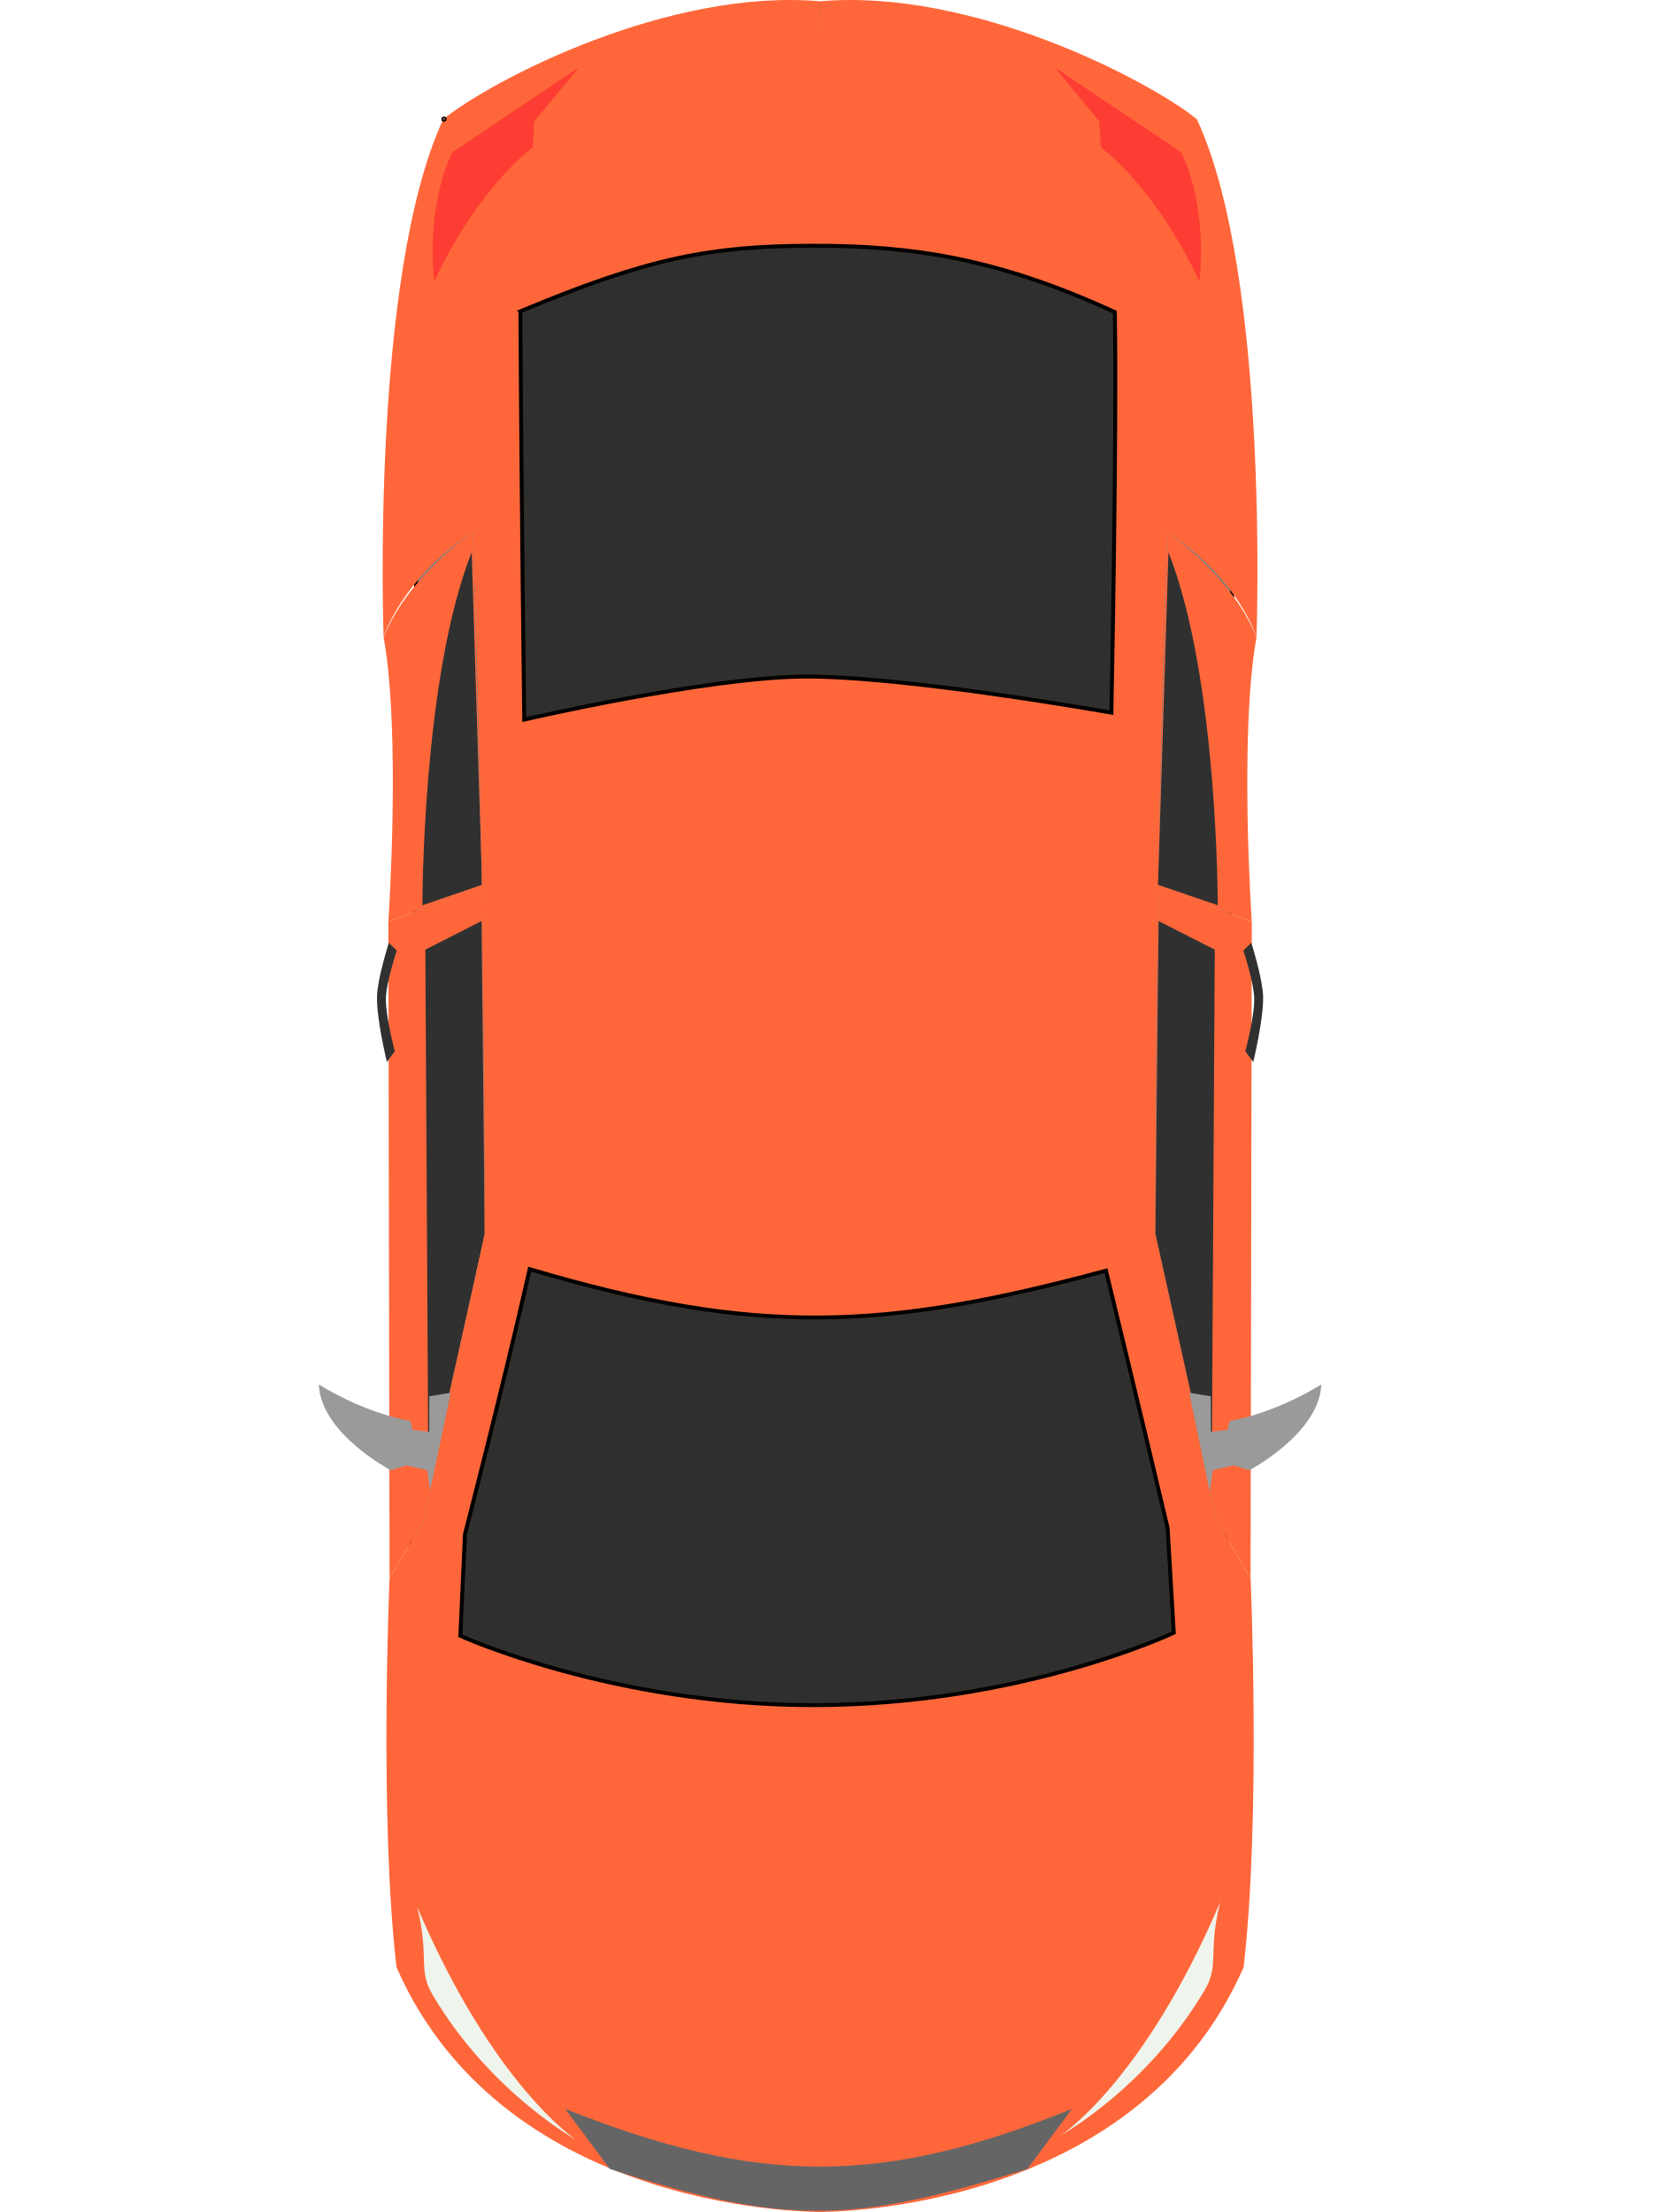
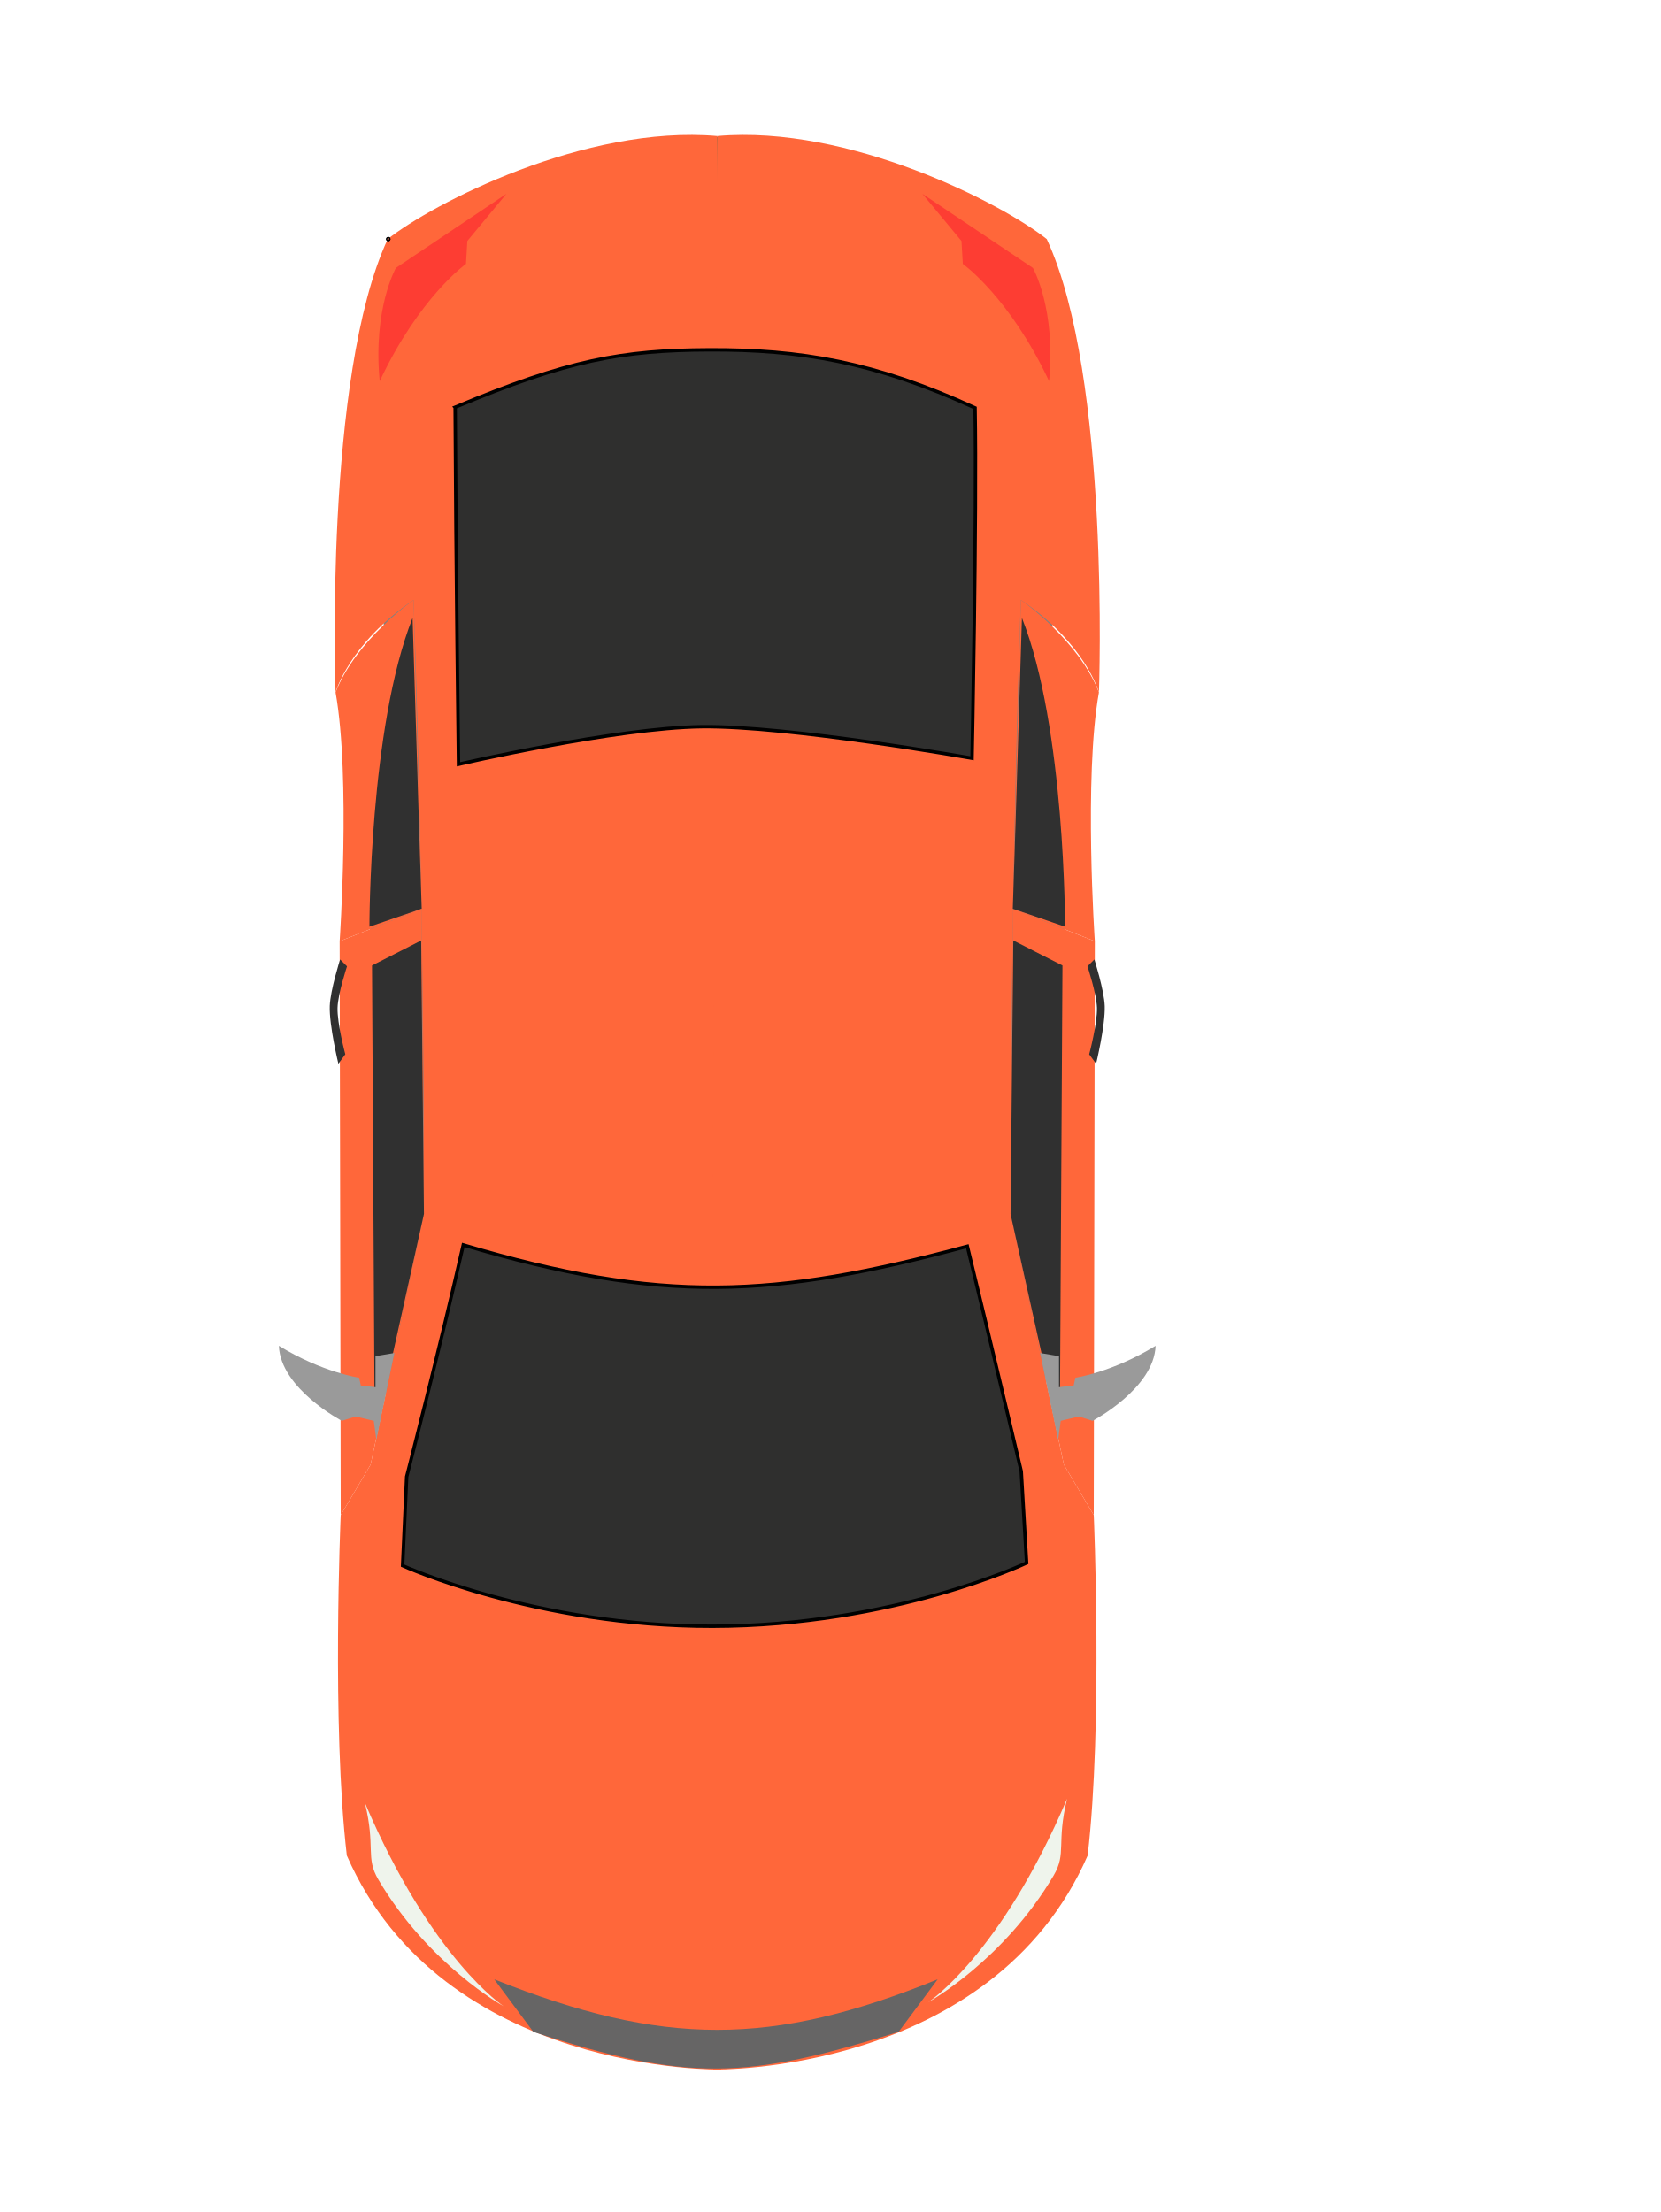
- <svg xmlns="http://www.w3.org/2000/svg" width="113mm" height="150.568mm" viewBox="-21.7 0 113 150.568" version="1.1" id="svg5">
+ <svg xmlns="http://www.w3.org/2000/svg" width="113mm" height="150.568mm" viewBox="-21.7 -10.5 129.2 172.153" version="1.1" id="svg5">
  <defs id="defs2" />
  <g id="layer1" style="display:inline" transform="translate(-62.42058,-72.08096)">
-     <path style="fill:#808080;fill-opacity:1;stroke:#000000;stroke-width:0.265px;stroke-linecap:butt;stroke-linejoin:miter;stroke-opacity:1" d="m 69.099,100.885 -0.553,94.251 55.556,-0.553 0.553,-95.081 z" id="path171" />
    <path style="fill:#2f6a49;fill-opacity:1;stroke:none;stroke-width:0.265px;stroke-linecap:butt;stroke-linejoin:miter;stroke-opacity:1" d="m 80.126,75.607 c -3.146,5.454 -5.163,10.831 -3.987,16.609 10.95,-5.571 29.003,-6.29 40.458,0.051 1.445,-5.802 -0.951,-11.206 -4.098,-16.659 -15.965,-4.496 -15.965,-4.496 -32.373,2e-6 z" id="path32797" />
-     <g id="g32696">
-       <path style="fill:#ff673a;fill-opacity:1;stroke:none;stroke-width:0.265px;stroke-linecap:butt;stroke-linejoin:miter;stroke-opacity:1" d="m 72.909,108.271 c 0,0 -4.486,3.097 -6.077,7.195 1.188,6.619 0.319,19.367 0.319,19.367 l 6.383,-2.526 z" id="path25110" />
-       <path style="fill:#303030;fill-opacity:1;stroke:none;stroke-width:0.265px;stroke-linecap:butt;stroke-linejoin:miter;stroke-opacity:1" d="m 73.534,132.307 -4.065,1.394 c 0,0 -0.025,-15.515 3.356,-24.029 0.285,9.509 0.71,22.635 0.71,22.635 z" id="path26977" />
-     </g>
-     <g id="g32682">
-       <path style="fill:#ff673a;fill-opacity:1;stroke:none;stroke-width:0.265px;stroke-linecap:butt;stroke-linejoin:miter;stroke-opacity:1" d="m 67.234,179.497 2.327,-3.929 4.15,-19.511 -0.177,-23.75 -6.383,2.526 z" id="path17457" />
-       <path style="fill:#303030;fill-opacity:1;stroke:none;stroke-width:0.265px;stroke-linecap:butt;stroke-linejoin:miter;stroke-opacity:1" d="m 67.186,136.251 c 0,0 -0.762,2.388 -0.805,3.624 -0.053,1.515 0.671,4.497 0.671,4.497 l 0.537,-0.738 c 0,0 -0.641,-2.4 -0.604,-3.624 0.033,-1.101 0.738,-3.222 0.738,-3.222 z" id="path24910" />
-       <path style="fill:#303030;fill-opacity:1;stroke:none;stroke-width:0.265px;stroke-linecap:butt;stroke-linejoin:miter;stroke-opacity:1" d="m 73.495,134.775 -3.826,1.946 0.201,34.902 0.47,-0.403 3.37,-15.163 z" id="path22578" />
-       <path style="fill:#9a9a9a;fill-opacity:1;stroke:none;stroke-width:0.265px;stroke-linecap:butt;stroke-linejoin:miter;stroke-opacity:1" d="m 71.406,166.88 -1.468,0.246 v 2.416 l -1.141,-0.134 -0.134,-0.604 c 0,0 -2.85,-0.406 -6.242,-2.483 0.123,3.335 4.9,5.839 4.9,5.839 l 1.074,-0.336 1.409,0.336 0.201,1.477 z" id="path20086" />
-     </g>
+     <path style="fill:#808080;fill-opacity:1;stroke:none;stroke-width:0.265px;stroke-linecap:butt;stroke-linejoin:miter;stroke-opacity:1" d="m 68.671,98.957 c 0,0 4.153,10.715 0.797,34.744 4.243,22.357 -0.922,61.435 -0.922,61.435 l 55.556,-0.553 c 0,0 -4.746,-38.526 -0.503,-60.883 -3.356,-24.029 1.056,-34.198 1.056,-34.198 z" id="path171" />
    <g id="g32762">
      <path style="fill:#ff673a;fill-opacity:1;stroke:none;stroke-width:0.265px;stroke-linecap:butt;stroke-linejoin:miter;stroke-opacity:1" d="m 70.894,80.188 c 3.418,-2.734 15.364,-8.915 25.639,-8.019 0.469,45.842 0.308,150.479 0.308,150.479 0,0 -21.666,0.4 -29.132,-16.654 -1.19,-10.136 -0.476,-26.497 -0.476,-26.497 l 2.327,-3.929 4.15,-19.511 c 0,0 0.085,-22.133 -0.802,-47.786 -5.02,3.388 -6.077,7.195 -6.077,7.195 0,0 -0.916,-24.608 4.062,-35.279 z" id="path146" />
      <path style="fill:#ff673a;fill-opacity:1;stroke:none;stroke-width:0.265px;stroke-linecap:butt;stroke-linejoin:miter;stroke-opacity:1" d="m 122.173,80.188 c -3.418,-2.734 -15.364,-8.915 -25.639,-8.019 -0.469,45.842 -0.308,150.479 -0.308,150.479 0,0 21.666,0.4 29.132,-16.654 1.19,-10.136 0.476,-26.497 0.476,-26.497 l -2.327,-3.929 -4.15,-19.511 c 0,0 -0.085,-22.133 0.802,-47.786 5.02,3.388 6.077,7.195 6.077,7.195 0,0 0.916,-24.608 -4.062,-35.279 z" id="path819" />
      <path style="fill:#2f2f2e;fill-opacity:1;stroke:#000000;stroke-width:0.265px;stroke-linecap:butt;stroke-linejoin:miter;stroke-opacity:1" d="m 76.139,93.274 c 0.055,12.003 0.26,27.789 0.26,27.789 0,0 12.259,-2.839 18.907,-2.926 6.784,-0.089 21.055,2.456 21.055,2.456 0,0 0.383,-18.956 0.235,-27.269 -7.83,-3.59 -13.597,-4.545 -20.686,-4.517 -6.789,0.027 -10.993,0.788 -19.772,4.466 z" id="path6812" />
      <path style="fill:#2f2f2e;fill-opacity:1;stroke:#000000;stroke-width:0.265px;stroke-linecap:butt;stroke-linejoin:miter;stroke-opacity:1" d="m 76.77,158.469 c 15.444,4.586 24.145,4.16 39.224,0.105 1.877,7.709 4.195,17.514 4.195,17.514 l 0.419,7.132 c 0,0 -10.312,4.905 -24.436,4.929 -13.705,0.024 -24.122,-4.719 -24.122,-4.719 l 0.315,-6.922 c 0,0 2.561,-9.897 4.405,-18.039 z" id="path7993" />
      <path style="fill:#666565;fill-opacity:1;stroke:none;stroke-width:0.265px;stroke-linecap:butt;stroke-linejoin:miter;stroke-opacity:1" d="m 79.182,215.627 3.041,4.09 c 12.136,3.94 16.661,3.659 28.422,0 l 3.041,-4.09 c -12.926,5.245 -21.354,5.238 -34.504,0 z" id="path8374" />
      <path style="fill:#eff4ec;fill-opacity:1;stroke:none;stroke-width:0.265px;stroke-linecap:butt;stroke-linejoin:miter;stroke-opacity:1" d="m 112.957,217.405 c 0,0 5.617,-3.665 10.802,-15.836 -0.853,3.489 -0.021,4.235 -1.049,5.978 -3.905,6.624 -9.754,9.858 -9.754,9.858 z" id="path15905" />
      <path style="fill:#eff4ec;fill-opacity:1;stroke:none;stroke-width:0.265px;stroke-linecap:butt;stroke-linejoin:miter;stroke-opacity:1" d="m 79.916,217.724 c 0,0 -5.617,-3.665 -10.802,-15.836 0.853,3.489 0.021,4.235 1.049,5.978 3.905,6.624 9.754,9.858 9.754,9.858 z" id="path14109" />
      <path style="fill:#fd3d33;fill-opacity:1;stroke:none;stroke-width:0.265px;stroke-linecap:butt;stroke-linejoin:miter;stroke-opacity:1" d="m 122.357,91.243 c 0.543,-5.632 -1.259,-8.81 -1.259,-8.81 l -8.6,-5.768 3.041,3.671 0.105,1.783 c 0,0 3.637,2.582 6.712,9.124 z" id="path17422" />
      <path style="fill:#fd3d33;fill-opacity:1;stroke:none;stroke-width:0.265px;stroke-linecap:butt;stroke-linejoin:miter;stroke-opacity:1" d="m 70.268,91.243 c -0.543,-5.632 1.259,-8.81 1.259,-8.81 l 8.6,-5.768 -3.041,3.671 -0.105,1.783 c 0,0 -3.637,2.582 -6.712,9.124 z" id="path15940" />
      <circle id="path86" style="fill:#000000;stroke:#000000;stroke-width:0.265" cx="70.935" cy="80.188" r="0.041" />
      <circle id="path88" style="fill:#000000;stroke:#000000;stroke-width:0.265" cx="70.935" cy="80.188" r="0.041" />
    </g>
+     <g id="g32696">
+       <path style="fill:#ff673a;fill-opacity:1;stroke:none;stroke-width:0.265px;stroke-linecap:butt;stroke-linejoin:miter;stroke-opacity:1" d="m 72.909,108.271 c 0,0 -4.486,3.097 -6.077,7.195 1.188,6.619 0.319,19.367 0.319,19.367 l 6.383,-2.526 z" id="path25110" />
+       <path style="fill:#303030;fill-opacity:1;stroke:none;stroke-width:0.265px;stroke-linecap:butt;stroke-linejoin:miter;stroke-opacity:1" d="m 73.534,132.307 -4.065,1.394 c 0,0 -0.025,-15.515 3.356,-24.029 0.285,9.509 0.71,22.635 0.71,22.635 z" id="path26977" />
+     </g>
+     <g id="g32682">
+       <path style="fill:#ff673a;fill-opacity:1;stroke:none;stroke-width:0.265px;stroke-linecap:butt;stroke-linejoin:miter;stroke-opacity:1" d="m 67.234,179.497 2.327,-3.929 4.15,-19.511 -0.177,-23.75 -6.383,2.526 z" id="path17457" />
+       <path style="fill:#303030;fill-opacity:1;stroke:none;stroke-width:0.265px;stroke-linecap:butt;stroke-linejoin:miter;stroke-opacity:1" d="m 67.186,136.251 c 0,0 -0.762,2.388 -0.805,3.624 -0.053,1.515 0.671,4.497 0.671,4.497 l 0.537,-0.738 c 0,0 -0.641,-2.4 -0.604,-3.624 0.033,-1.101 0.738,-3.222 0.738,-3.222 z" id="path24910" />
+       <path style="fill:#303030;fill-opacity:1;stroke:none;stroke-width:0.265px;stroke-linecap:butt;stroke-linejoin:miter;stroke-opacity:1" d="m 73.495,134.775 -3.826,1.946 0.201,34.902 0.47,-0.403 3.37,-15.163 z" id="path22578" />
+       <path style="fill:#9a9a9a;fill-opacity:1;stroke:none;stroke-width:0.265px;stroke-linecap:butt;stroke-linejoin:miter;stroke-opacity:1" d="m 71.406,166.88 -1.468,0.246 v 2.416 l -1.141,-0.134 -0.134,-0.604 c 0,0 -2.85,-0.406 -6.242,-2.483 0.123,3.335 4.9,5.839 4.9,5.839 l 1.074,-0.336 1.409,0.336 0.201,1.477 z" id="path20086" />
+     </g>
    <g id="g130">
      <path style="fill:#ff673a;fill-opacity:1;stroke:none;stroke-width:0.265px;stroke-linecap:butt;stroke-linejoin:miter;stroke-opacity:1" d="m 125.833,179.497 -2.327,-3.929 -4.15,-19.511 0.177,-23.75 6.383,2.526 z" id="path32684" />
      <path style="fill:#303030;fill-opacity:1;stroke:none;stroke-width:0.265px;stroke-linecap:butt;stroke-linejoin:miter;stroke-opacity:1" d="m 125.881,136.251 c 0,0 0.762,2.388 0.805,3.624 0.053,1.515 -0.671,4.497 -0.671,4.497 l -0.537,-0.738 c 0,0 0.641,-2.4 0.604,-3.624 -0.033,-1.101 -0.738,-3.222 -0.738,-3.222 z" id="path32686" />
      <path style="fill:#303030;fill-opacity:1;stroke:none;stroke-width:0.265px;stroke-linecap:butt;stroke-linejoin:miter;stroke-opacity:1" d="m 119.572,134.775 3.826,1.946 -0.201,34.902 -0.47,-0.403 -3.37,-15.163 z" id="path32688" />
      <path style="fill:#9a9a9a;fill-opacity:1;stroke:none;stroke-width:0.265px;stroke-linecap:butt;stroke-linejoin:miter;stroke-opacity:1" d="m 121.661,166.88 1.468,0.246 v 2.416 l 1.141,-0.134 0.134,-0.604 c 0,0 2.85,-0.406 6.242,-2.483 -0.123,3.335 -4.9,5.839 -4.9,5.839 l -1.074,-0.336 -1.409,0.336 -0.201,1.477 z" id="path32690" />
    </g>
    <g id="g136">
      <path style="fill:#ff673a;fill-opacity:1;stroke:none;stroke-width:0.265px;stroke-linecap:butt;stroke-linejoin:miter;stroke-opacity:1" d="m 120.158,108.271 c 0,0 4.486,3.097 6.077,7.195 -1.188,6.619 -0.319,19.367 -0.319,19.367 l -6.383,-2.526 z" id="path32698" />
      <path style="fill:#303030;fill-opacity:1;stroke:none;stroke-width:0.265px;stroke-linecap:butt;stroke-linejoin:miter;stroke-opacity:1" d="m 119.534,132.307 4.065,1.394 c 0,0 0.025,-15.515 -3.356,-24.029 -0.285,9.509 -0.71,22.635 -0.71,22.635 z" id="path32700" />
    </g>
  </g>
</svg>
